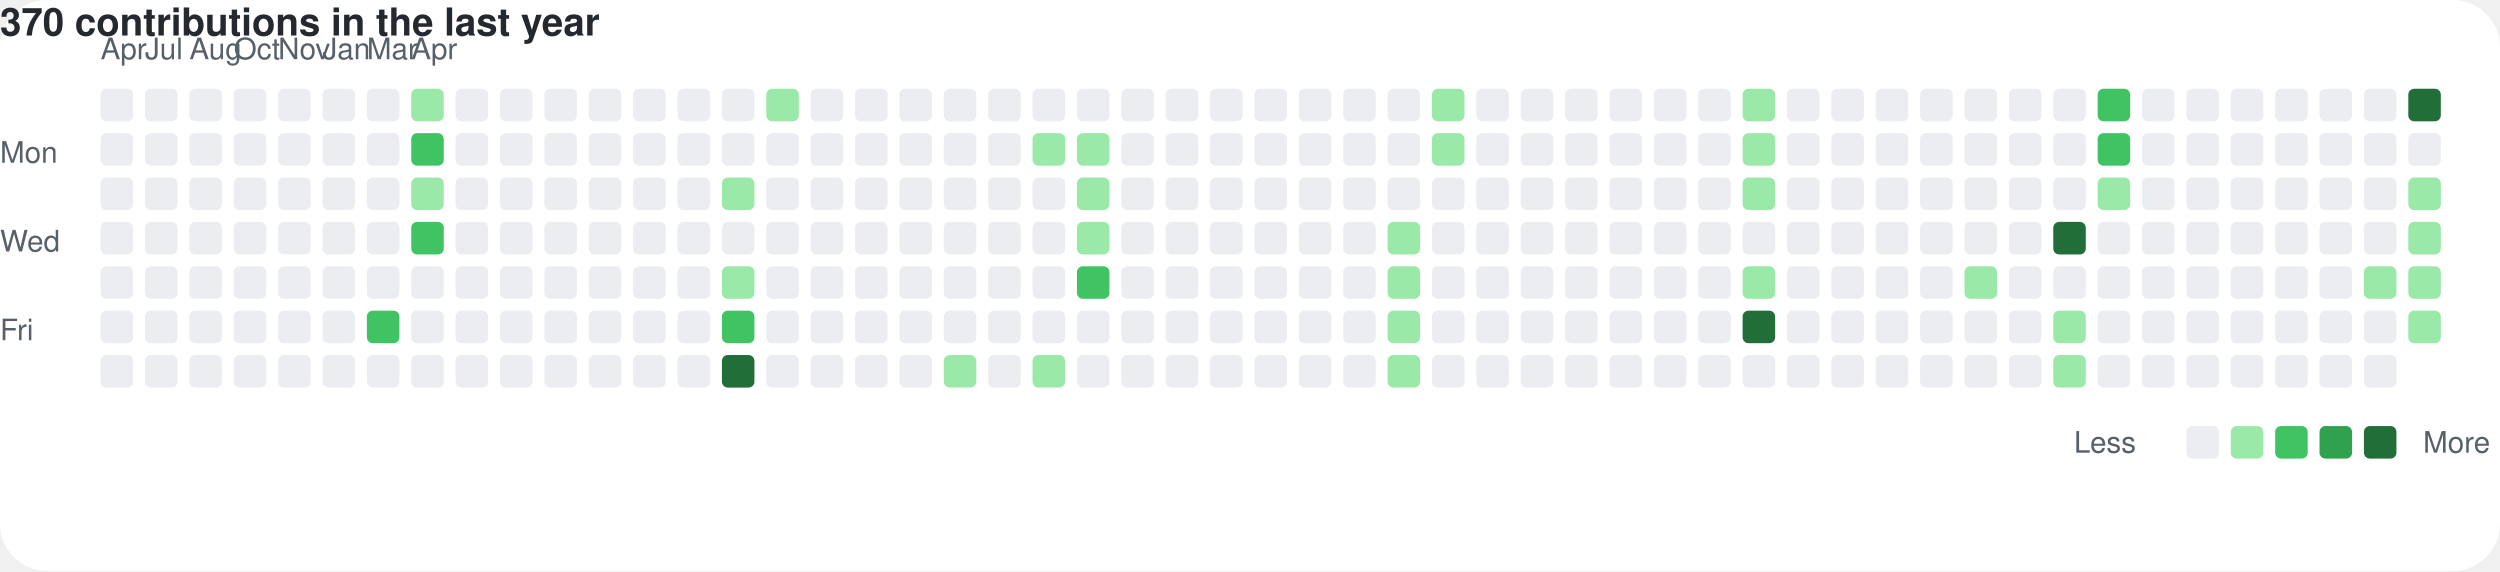
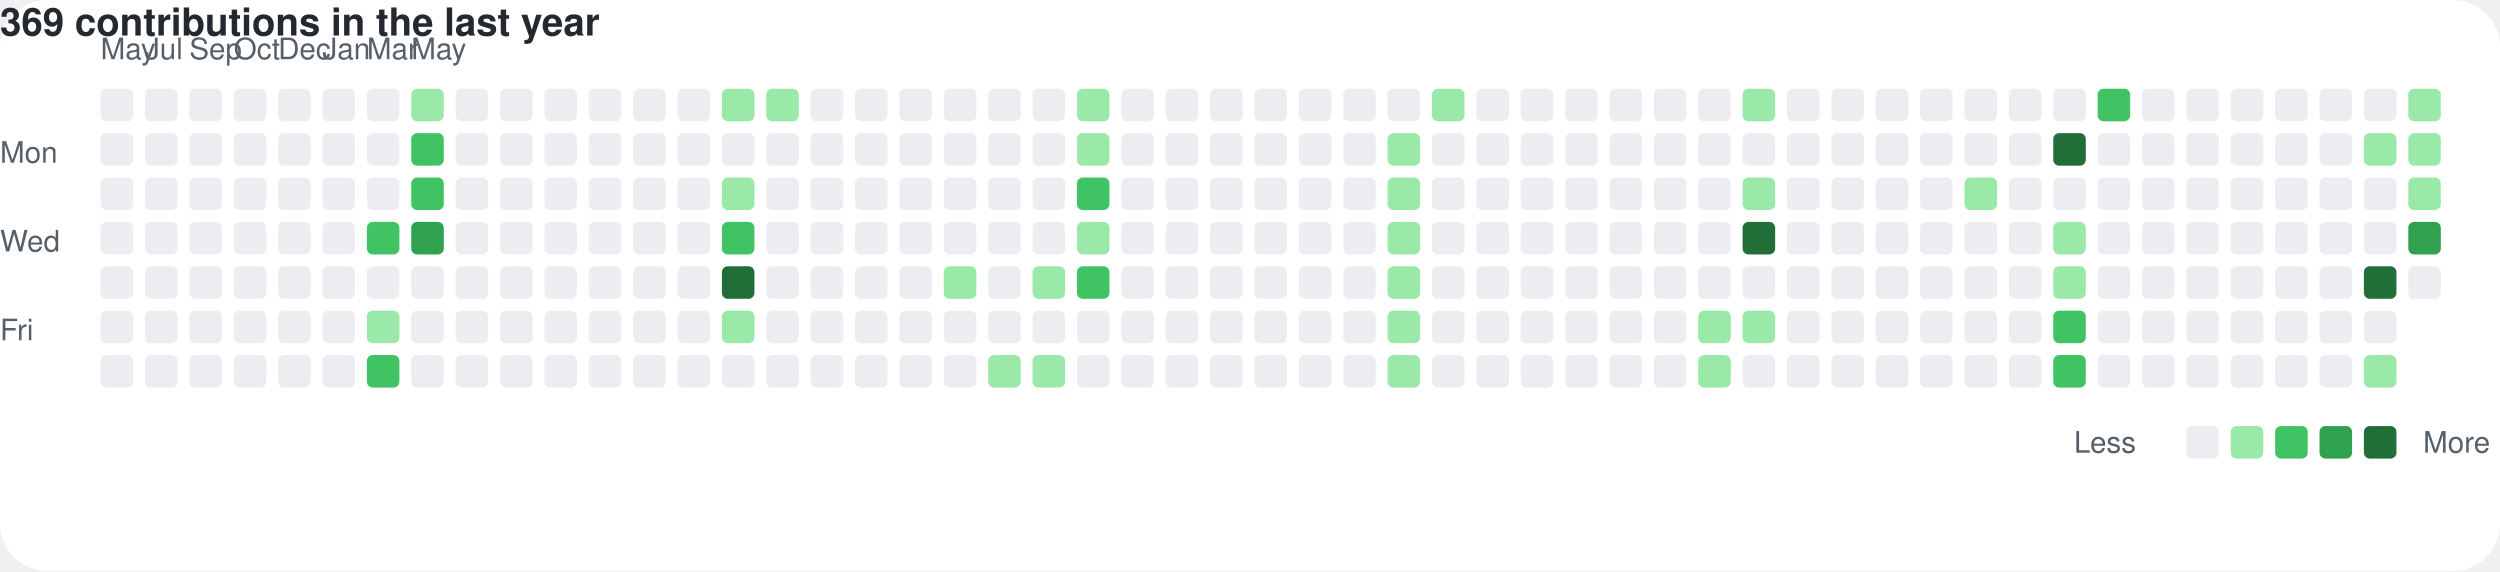
<svg xmlns="http://www.w3.org/2000/svg" width="845" height="193" viewBox="0 0 845 193" role="img" aria-label="TobeMagic GitHub contributions heatmap">
  <rect width="845" height="193" rx="16" fill="#ffffff" />
-   <text x="0" y="12" fill="#24292f" font-size="13" font-weight="600" font-family="system-ui, -apple-system, BlinkMacSystemFont, Segoe UI, Helvetica, Arial, sans-serif">370 contributions in the last year</text>
-   <text x="34" y="20" fill="#57606a" font-size="10" font-family="system-ui, -apple-system, BlinkMacSystemFont, Segoe UI, Helvetica, Arial, sans-serif">Apr</text>
+   <text x="0" y="12" fill="#24292f" font-size="13" font-weight="600" font-family="system-ui, -apple-system, BlinkMacSystemFont, Segoe UI, Helvetica, Arial, sans-serif">369 contributions in the last year</text>
+   <text x="34" y="20" fill="#57606a" font-size="10" font-family="system-ui, -apple-system, BlinkMacSystemFont, Segoe UI, Helvetica, Arial, sans-serif">May</text>
  <text x="49" y="20" fill="#57606a" font-size="10" font-family="system-ui, -apple-system, BlinkMacSystemFont, Segoe UI, Helvetica, Arial, sans-serif">Jul</text>
-   <text x="64" y="20" fill="#57606a" font-size="10" font-family="system-ui, -apple-system, BlinkMacSystemFont, Segoe UI, Helvetica, Arial, sans-serif">Aug</text>
+   <text x="64" y="20" fill="#57606a" font-size="10" font-family="system-ui, -apple-system, BlinkMacSystemFont, Segoe UI, Helvetica, Arial, sans-serif">Sep</text>
  <text x="79" y="20" fill="#57606a" font-size="10" font-family="system-ui, -apple-system, BlinkMacSystemFont, Segoe UI, Helvetica, Arial, sans-serif">Oct</text>
-   <text x="94" y="20" fill="#57606a" font-size="10" font-family="system-ui, -apple-system, BlinkMacSystemFont, Segoe UI, Helvetica, Arial, sans-serif">Nov</text>
+   <text x="94" y="20" fill="#57606a" font-size="10" font-family="system-ui, -apple-system, BlinkMacSystemFont, Segoe UI, Helvetica, Arial, sans-serif">Dec</text>
  <text x="109" y="20" fill="#57606a" font-size="10" font-family="system-ui, -apple-system, BlinkMacSystemFont, Segoe UI, Helvetica, Arial, sans-serif">Jan</text>
  <text x="124" y="20" fill="#57606a" font-size="10" font-family="system-ui, -apple-system, BlinkMacSystemFont, Segoe UI, Helvetica, Arial, sans-serif">Mar</text>
-   <text x="139" y="20" fill="#57606a" font-size="10" font-family="system-ui, -apple-system, BlinkMacSystemFont, Segoe UI, Helvetica, Arial, sans-serif">Apr</text>
+   <text x="139" y="20" fill="#57606a" font-size="10" font-family="system-ui, -apple-system, BlinkMacSystemFont, Segoe UI, Helvetica, Arial, sans-serif">May</text>
  <text x="0" y="55" fill="#57606a" font-size="10" font-family="system-ui, -apple-system, BlinkMacSystemFont, Segoe UI, Helvetica, Arial, sans-serif">Mon</text>
  <text x="0" y="85" fill="#57606a" font-size="10" font-family="system-ui, -apple-system, BlinkMacSystemFont, Segoe UI, Helvetica, Arial, sans-serif">Wed</text>
  <text x="0" y="115" fill="#57606a" font-size="10" font-family="system-ui, -apple-system, BlinkMacSystemFont, Segoe UI, Helvetica, Arial, sans-serif">Fri</text>
  <rect x="34" y="30" width="11" height="11" rx="2" fill="#ebedf0">
  </rect>
  <rect x="34" y="45" width="11" height="11" rx="2" fill="#ebedf0">
  </rect>
  <rect x="34" y="60" width="11" height="11" rx="2" fill="#ebedf0">
  </rect>
  <rect x="34" y="75" width="11" height="11" rx="2" fill="#ebedf0">
  </rect>
  <rect x="34" y="90" width="11" height="11" rx="2" fill="#ebedf0">
  </rect>
  <rect x="34" y="105" width="11" height="11" rx="2" fill="#ebedf0">
  </rect>
  <rect x="34" y="120" width="11" height="11" rx="2" fill="#ebedf0">
  </rect>
  <rect x="49" y="30" width="11" height="11" rx="2" fill="#ebedf0">
  </rect>
  <rect x="49" y="45" width="11" height="11" rx="2" fill="#ebedf0">
  </rect>
  <rect x="49" y="60" width="11" height="11" rx="2" fill="#ebedf0">
  </rect>
  <rect x="49" y="75" width="11" height="11" rx="2" fill="#ebedf0">
  </rect>
  <rect x="49" y="90" width="11" height="11" rx="2" fill="#ebedf0">
  </rect>
  <rect x="49" y="105" width="11" height="11" rx="2" fill="#ebedf0">
  </rect>
  <rect x="49" y="120" width="11" height="11" rx="2" fill="#ebedf0">
  </rect>
  <rect x="64" y="30" width="11" height="11" rx="2" fill="#ebedf0">
  </rect>
  <rect x="64" y="45" width="11" height="11" rx="2" fill="#ebedf0">
  </rect>
  <rect x="64" y="60" width="11" height="11" rx="2" fill="#ebedf0">
  </rect>
  <rect x="64" y="75" width="11" height="11" rx="2" fill="#ebedf0">
  </rect>
  <rect x="64" y="90" width="11" height="11" rx="2" fill="#ebedf0">
  </rect>
  <rect x="64" y="105" width="11" height="11" rx="2" fill="#ebedf0">
  </rect>
  <rect x="64" y="120" width="11" height="11" rx="2" fill="#ebedf0">
  </rect>
  <rect x="79" y="30" width="11" height="11" rx="2" fill="#ebedf0">
  </rect>
  <rect x="79" y="45" width="11" height="11" rx="2" fill="#ebedf0">
  </rect>
  <rect x="79" y="60" width="11" height="11" rx="2" fill="#ebedf0">
  </rect>
  <rect x="79" y="75" width="11" height="11" rx="2" fill="#ebedf0">
  </rect>
  <rect x="79" y="90" width="11" height="11" rx="2" fill="#ebedf0">
  </rect>
  <rect x="79" y="105" width="11" height="11" rx="2" fill="#ebedf0">
  </rect>
  <rect x="79" y="120" width="11" height="11" rx="2" fill="#ebedf0">
  </rect>
  <rect x="94" y="30" width="11" height="11" rx="2" fill="#ebedf0">
  </rect>
  <rect x="94" y="45" width="11" height="11" rx="2" fill="#ebedf0">
  </rect>
  <rect x="94" y="60" width="11" height="11" rx="2" fill="#ebedf0">
  </rect>
  <rect x="94" y="75" width="11" height="11" rx="2" fill="#ebedf0">
  </rect>
  <rect x="94" y="90" width="11" height="11" rx="2" fill="#ebedf0">
  </rect>
  <rect x="94" y="105" width="11" height="11" rx="2" fill="#ebedf0">
  </rect>
  <rect x="94" y="120" width="11" height="11" rx="2" fill="#ebedf0">
  </rect>
  <rect x="109" y="30" width="11" height="11" rx="2" fill="#ebedf0">
  </rect>
  <rect x="109" y="45" width="11" height="11" rx="2" fill="#ebedf0">
  </rect>
  <rect x="109" y="60" width="11" height="11" rx="2" fill="#ebedf0">
  </rect>
  <rect x="109" y="75" width="11" height="11" rx="2" fill="#ebedf0">
  </rect>
  <rect x="109" y="90" width="11" height="11" rx="2" fill="#ebedf0">
  </rect>
  <rect x="109" y="105" width="11" height="11" rx="2" fill="#ebedf0">
  </rect>
  <rect x="109" y="120" width="11" height="11" rx="2" fill="#ebedf0">
  </rect>
  <rect x="124" y="30" width="11" height="11" rx="2" fill="#ebedf0">
  </rect>
  <rect x="124" y="45" width="11" height="11" rx="2" fill="#ebedf0">
  </rect>
  <rect x="124" y="60" width="11" height="11" rx="2" fill="#ebedf0">
  </rect>
-   <rect x="124" y="75" width="11" height="11" rx="2" fill="#ebedf0">
+   <rect x="124" y="75" width="11" height="11" rx="2" fill="#40c463">
  </rect>
  <rect x="124" y="90" width="11" height="11" rx="2" fill="#ebedf0">
  </rect>
-   <rect x="124" y="105" width="11" height="11" rx="2" fill="#40c463">
-   </rect>
-   <rect x="124" y="120" width="11" height="11" rx="2" fill="#ebedf0">
+   <rect x="124" y="105" width="11" height="11" rx="2" fill="#9be9a8">
+   </rect>
+   <rect x="124" y="120" width="11" height="11" rx="2" fill="#40c463">
  </rect>
  <rect x="139" y="30" width="11" height="11" rx="2" fill="#9be9a8">
  </rect>
  <rect x="139" y="45" width="11" height="11" rx="2" fill="#40c463">
  </rect>
-   <rect x="139" y="60" width="11" height="11" rx="2" fill="#9be9a8">
-   </rect>
-   <rect x="139" y="75" width="11" height="11" rx="2" fill="#40c463">
+   <rect x="139" y="60" width="11" height="11" rx="2" fill="#40c463">
+   </rect>
+   <rect x="139" y="75" width="11" height="11" rx="2" fill="#30a14e">
  </rect>
  <rect x="139" y="90" width="11" height="11" rx="2" fill="#ebedf0">
  </rect>
  <rect x="139" y="105" width="11" height="11" rx="2" fill="#ebedf0">
  </rect>
  <rect x="139" y="120" width="11" height="11" rx="2" fill="#ebedf0">
  </rect>
  <rect x="154" y="30" width="11" height="11" rx="2" fill="#ebedf0">
  </rect>
  <rect x="154" y="45" width="11" height="11" rx="2" fill="#ebedf0">
  </rect>
  <rect x="154" y="60" width="11" height="11" rx="2" fill="#ebedf0">
  </rect>
  <rect x="154" y="75" width="11" height="11" rx="2" fill="#ebedf0">
  </rect>
  <rect x="154" y="90" width="11" height="11" rx="2" fill="#ebedf0">
  </rect>
  <rect x="154" y="105" width="11" height="11" rx="2" fill="#ebedf0">
  </rect>
  <rect x="154" y="120" width="11" height="11" rx="2" fill="#ebedf0">
  </rect>
  <rect x="169" y="30" width="11" height="11" rx="2" fill="#ebedf0">
  </rect>
  <rect x="169" y="45" width="11" height="11" rx="2" fill="#ebedf0">
  </rect>
  <rect x="169" y="60" width="11" height="11" rx="2" fill="#ebedf0">
  </rect>
  <rect x="169" y="75" width="11" height="11" rx="2" fill="#ebedf0">
  </rect>
  <rect x="169" y="90" width="11" height="11" rx="2" fill="#ebedf0">
  </rect>
  <rect x="169" y="105" width="11" height="11" rx="2" fill="#ebedf0">
  </rect>
  <rect x="169" y="120" width="11" height="11" rx="2" fill="#ebedf0">
  </rect>
  <rect x="184" y="30" width="11" height="11" rx="2" fill="#ebedf0">
  </rect>
  <rect x="184" y="45" width="11" height="11" rx="2" fill="#ebedf0">
  </rect>
  <rect x="184" y="60" width="11" height="11" rx="2" fill="#ebedf0">
  </rect>
  <rect x="184" y="75" width="11" height="11" rx="2" fill="#ebedf0">
  </rect>
  <rect x="184" y="90" width="11" height="11" rx="2" fill="#ebedf0">
  </rect>
  <rect x="184" y="105" width="11" height="11" rx="2" fill="#ebedf0">
  </rect>
  <rect x="184" y="120" width="11" height="11" rx="2" fill="#ebedf0">
  </rect>
  <rect x="199" y="30" width="11" height="11" rx="2" fill="#ebedf0">
  </rect>
  <rect x="199" y="45" width="11" height="11" rx="2" fill="#ebedf0">
  </rect>
  <rect x="199" y="60" width="11" height="11" rx="2" fill="#ebedf0">
  </rect>
  <rect x="199" y="75" width="11" height="11" rx="2" fill="#ebedf0">
  </rect>
  <rect x="199" y="90" width="11" height="11" rx="2" fill="#ebedf0">
  </rect>
  <rect x="199" y="105" width="11" height="11" rx="2" fill="#ebedf0">
  </rect>
  <rect x="199" y="120" width="11" height="11" rx="2" fill="#ebedf0">
  </rect>
  <rect x="214" y="30" width="11" height="11" rx="2" fill="#ebedf0">
  </rect>
  <rect x="214" y="45" width="11" height="11" rx="2" fill="#ebedf0">
  </rect>
  <rect x="214" y="60" width="11" height="11" rx="2" fill="#ebedf0">
  </rect>
  <rect x="214" y="75" width="11" height="11" rx="2" fill="#ebedf0">
  </rect>
  <rect x="214" y="90" width="11" height="11" rx="2" fill="#ebedf0">
  </rect>
  <rect x="214" y="105" width="11" height="11" rx="2" fill="#ebedf0">
  </rect>
  <rect x="214" y="120" width="11" height="11" rx="2" fill="#ebedf0">
  </rect>
  <rect x="229" y="30" width="11" height="11" rx="2" fill="#ebedf0">
  </rect>
  <rect x="229" y="45" width="11" height="11" rx="2" fill="#ebedf0">
  </rect>
  <rect x="229" y="60" width="11" height="11" rx="2" fill="#ebedf0">
  </rect>
  <rect x="229" y="75" width="11" height="11" rx="2" fill="#ebedf0">
  </rect>
  <rect x="229" y="90" width="11" height="11" rx="2" fill="#ebedf0">
  </rect>
  <rect x="229" y="105" width="11" height="11" rx="2" fill="#ebedf0">
  </rect>
  <rect x="229" y="120" width="11" height="11" rx="2" fill="#ebedf0">
  </rect>
-   <rect x="244" y="30" width="11" height="11" rx="2" fill="#ebedf0">
+   <rect x="244" y="30" width="11" height="11" rx="2" fill="#9be9a8">
  </rect>
  <rect x="244" y="45" width="11" height="11" rx="2" fill="#ebedf0">
  </rect>
  <rect x="244" y="60" width="11" height="11" rx="2" fill="#9be9a8">
  </rect>
-   <rect x="244" y="75" width="11" height="11" rx="2" fill="#ebedf0">
-   </rect>
-   <rect x="244" y="90" width="11" height="11" rx="2" fill="#9be9a8">
-   </rect>
-   <rect x="244" y="105" width="11" height="11" rx="2" fill="#40c463">
-   </rect>
-   <rect x="244" y="120" width="11" height="11" rx="2" fill="#216e39">
+   <rect x="244" y="75" width="11" height="11" rx="2" fill="#40c463">
+   </rect>
+   <rect x="244" y="90" width="11" height="11" rx="2" fill="#216e39">
+   </rect>
+   <rect x="244" y="105" width="11" height="11" rx="2" fill="#9be9a8">
+   </rect>
+   <rect x="244" y="120" width="11" height="11" rx="2" fill="#ebedf0">
  </rect>
  <rect x="259" y="30" width="11" height="11" rx="2" fill="#9be9a8">
  </rect>
  <rect x="259" y="45" width="11" height="11" rx="2" fill="#ebedf0">
  </rect>
  <rect x="259" y="60" width="11" height="11" rx="2" fill="#ebedf0">
  </rect>
  <rect x="259" y="75" width="11" height="11" rx="2" fill="#ebedf0">
  </rect>
  <rect x="259" y="90" width="11" height="11" rx="2" fill="#ebedf0">
  </rect>
  <rect x="259" y="105" width="11" height="11" rx="2" fill="#ebedf0">
  </rect>
  <rect x="259" y="120" width="11" height="11" rx="2" fill="#ebedf0">
  </rect>
  <rect x="274" y="30" width="11" height="11" rx="2" fill="#ebedf0">
  </rect>
  <rect x="274" y="45" width="11" height="11" rx="2" fill="#ebedf0">
  </rect>
  <rect x="274" y="60" width="11" height="11" rx="2" fill="#ebedf0">
  </rect>
  <rect x="274" y="75" width="11" height="11" rx="2" fill="#ebedf0">
  </rect>
  <rect x="274" y="90" width="11" height="11" rx="2" fill="#ebedf0">
  </rect>
  <rect x="274" y="105" width="11" height="11" rx="2" fill="#ebedf0">
  </rect>
  <rect x="274" y="120" width="11" height="11" rx="2" fill="#ebedf0">
  </rect>
  <rect x="289" y="30" width="11" height="11" rx="2" fill="#ebedf0">
  </rect>
  <rect x="289" y="45" width="11" height="11" rx="2" fill="#ebedf0">
  </rect>
  <rect x="289" y="60" width="11" height="11" rx="2" fill="#ebedf0">
  </rect>
  <rect x="289" y="75" width="11" height="11" rx="2" fill="#ebedf0">
  </rect>
  <rect x="289" y="90" width="11" height="11" rx="2" fill="#ebedf0">
  </rect>
  <rect x="289" y="105" width="11" height="11" rx="2" fill="#ebedf0">
  </rect>
  <rect x="289" y="120" width="11" height="11" rx="2" fill="#ebedf0">
  </rect>
  <rect x="304" y="30" width="11" height="11" rx="2" fill="#ebedf0">
  </rect>
  <rect x="304" y="45" width="11" height="11" rx="2" fill="#ebedf0">
  </rect>
  <rect x="304" y="60" width="11" height="11" rx="2" fill="#ebedf0">
  </rect>
  <rect x="304" y="75" width="11" height="11" rx="2" fill="#ebedf0">
  </rect>
  <rect x="304" y="90" width="11" height="11" rx="2" fill="#ebedf0">
  </rect>
  <rect x="304" y="105" width="11" height="11" rx="2" fill="#ebedf0">
  </rect>
  <rect x="304" y="120" width="11" height="11" rx="2" fill="#ebedf0">
  </rect>
  <rect x="319" y="30" width="11" height="11" rx="2" fill="#ebedf0">
  </rect>
  <rect x="319" y="45" width="11" height="11" rx="2" fill="#ebedf0">
  </rect>
  <rect x="319" y="60" width="11" height="11" rx="2" fill="#ebedf0">
  </rect>
  <rect x="319" y="75" width="11" height="11" rx="2" fill="#ebedf0">
  </rect>
-   <rect x="319" y="90" width="11" height="11" rx="2" fill="#ebedf0">
+   <rect x="319" y="90" width="11" height="11" rx="2" fill="#9be9a8">
  </rect>
  <rect x="319" y="105" width="11" height="11" rx="2" fill="#ebedf0">
  </rect>
-   <rect x="319" y="120" width="11" height="11" rx="2" fill="#9be9a8">
+   <rect x="319" y="120" width="11" height="11" rx="2" fill="#ebedf0">
  </rect>
  <rect x="334" y="30" width="11" height="11" rx="2" fill="#ebedf0">
  </rect>
  <rect x="334" y="45" width="11" height="11" rx="2" fill="#ebedf0">
  </rect>
  <rect x="334" y="60" width="11" height="11" rx="2" fill="#ebedf0">
  </rect>
  <rect x="334" y="75" width="11" height="11" rx="2" fill="#ebedf0">
  </rect>
  <rect x="334" y="90" width="11" height="11" rx="2" fill="#ebedf0">
  </rect>
  <rect x="334" y="105" width="11" height="11" rx="2" fill="#ebedf0">
  </rect>
-   <rect x="334" y="120" width="11" height="11" rx="2" fill="#ebedf0">
+   <rect x="334" y="120" width="11" height="11" rx="2" fill="#9be9a8">
  </rect>
  <rect x="349" y="30" width="11" height="11" rx="2" fill="#ebedf0">
  </rect>
-   <rect x="349" y="45" width="11" height="11" rx="2" fill="#9be9a8">
+   <rect x="349" y="45" width="11" height="11" rx="2" fill="#ebedf0">
  </rect>
  <rect x="349" y="60" width="11" height="11" rx="2" fill="#ebedf0">
  </rect>
  <rect x="349" y="75" width="11" height="11" rx="2" fill="#ebedf0">
  </rect>
-   <rect x="349" y="90" width="11" height="11" rx="2" fill="#ebedf0">
+   <rect x="349" y="90" width="11" height="11" rx="2" fill="#9be9a8">
  </rect>
  <rect x="349" y="105" width="11" height="11" rx="2" fill="#ebedf0">
  </rect>
  <rect x="349" y="120" width="11" height="11" rx="2" fill="#9be9a8">
  </rect>
-   <rect x="364" y="30" width="11" height="11" rx="2" fill="#ebedf0">
+   <rect x="364" y="30" width="11" height="11" rx="2" fill="#9be9a8">
  </rect>
  <rect x="364" y="45" width="11" height="11" rx="2" fill="#9be9a8">
  </rect>
-   <rect x="364" y="60" width="11" height="11" rx="2" fill="#9be9a8">
+   <rect x="364" y="60" width="11" height="11" rx="2" fill="#40c463">
  </rect>
  <rect x="364" y="75" width="11" height="11" rx="2" fill="#9be9a8">
  </rect>
  <rect x="364" y="90" width="11" height="11" rx="2" fill="#40c463">
  </rect>
  <rect x="364" y="105" width="11" height="11" rx="2" fill="#ebedf0">
  </rect>
  <rect x="364" y="120" width="11" height="11" rx="2" fill="#ebedf0">
  </rect>
  <rect x="379" y="30" width="11" height="11" rx="2" fill="#ebedf0">
  </rect>
  <rect x="379" y="45" width="11" height="11" rx="2" fill="#ebedf0">
  </rect>
  <rect x="379" y="60" width="11" height="11" rx="2" fill="#ebedf0">
  </rect>
  <rect x="379" y="75" width="11" height="11" rx="2" fill="#ebedf0">
  </rect>
  <rect x="379" y="90" width="11" height="11" rx="2" fill="#ebedf0">
  </rect>
  <rect x="379" y="105" width="11" height="11" rx="2" fill="#ebedf0">
  </rect>
  <rect x="379" y="120" width="11" height="11" rx="2" fill="#ebedf0">
  </rect>
  <rect x="394" y="30" width="11" height="11" rx="2" fill="#ebedf0">
  </rect>
  <rect x="394" y="45" width="11" height="11" rx="2" fill="#ebedf0">
  </rect>
  <rect x="394" y="60" width="11" height="11" rx="2" fill="#ebedf0">
  </rect>
  <rect x="394" y="75" width="11" height="11" rx="2" fill="#ebedf0">
  </rect>
  <rect x="394" y="90" width="11" height="11" rx="2" fill="#ebedf0">
  </rect>
  <rect x="394" y="105" width="11" height="11" rx="2" fill="#ebedf0">
  </rect>
  <rect x="394" y="120" width="11" height="11" rx="2" fill="#ebedf0">
  </rect>
  <rect x="409" y="30" width="11" height="11" rx="2" fill="#ebedf0">
  </rect>
  <rect x="409" y="45" width="11" height="11" rx="2" fill="#ebedf0">
  </rect>
  <rect x="409" y="60" width="11" height="11" rx="2" fill="#ebedf0">
  </rect>
  <rect x="409" y="75" width="11" height="11" rx="2" fill="#ebedf0">
  </rect>
  <rect x="409" y="90" width="11" height="11" rx="2" fill="#ebedf0">
  </rect>
  <rect x="409" y="105" width="11" height="11" rx="2" fill="#ebedf0">
  </rect>
  <rect x="409" y="120" width="11" height="11" rx="2" fill="#ebedf0">
  </rect>
  <rect x="424" y="30" width="11" height="11" rx="2" fill="#ebedf0">
  </rect>
  <rect x="424" y="45" width="11" height="11" rx="2" fill="#ebedf0">
  </rect>
  <rect x="424" y="60" width="11" height="11" rx="2" fill="#ebedf0">
  </rect>
  <rect x="424" y="75" width="11" height="11" rx="2" fill="#ebedf0">
  </rect>
  <rect x="424" y="90" width="11" height="11" rx="2" fill="#ebedf0">
  </rect>
  <rect x="424" y="105" width="11" height="11" rx="2" fill="#ebedf0">
  </rect>
  <rect x="424" y="120" width="11" height="11" rx="2" fill="#ebedf0">
  </rect>
  <rect x="439" y="30" width="11" height="11" rx="2" fill="#ebedf0">
  </rect>
  <rect x="439" y="45" width="11" height="11" rx="2" fill="#ebedf0">
  </rect>
  <rect x="439" y="60" width="11" height="11" rx="2" fill="#ebedf0">
  </rect>
  <rect x="439" y="75" width="11" height="11" rx="2" fill="#ebedf0">
  </rect>
  <rect x="439" y="90" width="11" height="11" rx="2" fill="#ebedf0">
  </rect>
  <rect x="439" y="105" width="11" height="11" rx="2" fill="#ebedf0">
  </rect>
  <rect x="439" y="120" width="11" height="11" rx="2" fill="#ebedf0">
  </rect>
  <rect x="454" y="30" width="11" height="11" rx="2" fill="#ebedf0">
  </rect>
  <rect x="454" y="45" width="11" height="11" rx="2" fill="#ebedf0">
  </rect>
  <rect x="454" y="60" width="11" height="11" rx="2" fill="#ebedf0">
  </rect>
  <rect x="454" y="75" width="11" height="11" rx="2" fill="#ebedf0">
  </rect>
  <rect x="454" y="90" width="11" height="11" rx="2" fill="#ebedf0">
  </rect>
  <rect x="454" y="105" width="11" height="11" rx="2" fill="#ebedf0">
  </rect>
  <rect x="454" y="120" width="11" height="11" rx="2" fill="#ebedf0">
  </rect>
  <rect x="469" y="30" width="11" height="11" rx="2" fill="#ebedf0">
  </rect>
-   <rect x="469" y="45" width="11" height="11" rx="2" fill="#ebedf0">
-   </rect>
-   <rect x="469" y="60" width="11" height="11" rx="2" fill="#ebedf0">
+   <rect x="469" y="45" width="11" height="11" rx="2" fill="#9be9a8">
+   </rect>
+   <rect x="469" y="60" width="11" height="11" rx="2" fill="#9be9a8">
  </rect>
  <rect x="469" y="75" width="11" height="11" rx="2" fill="#9be9a8">
  </rect>
  <rect x="469" y="90" width="11" height="11" rx="2" fill="#9be9a8">
  </rect>
  <rect x="469" y="105" width="11" height="11" rx="2" fill="#9be9a8">
  </rect>
  <rect x="469" y="120" width="11" height="11" rx="2" fill="#9be9a8">
  </rect>
  <rect x="484" y="30" width="11" height="11" rx="2" fill="#9be9a8">
  </rect>
-   <rect x="484" y="45" width="11" height="11" rx="2" fill="#9be9a8">
+   <rect x="484" y="45" width="11" height="11" rx="2" fill="#ebedf0">
  </rect>
  <rect x="484" y="60" width="11" height="11" rx="2" fill="#ebedf0">
  </rect>
  <rect x="484" y="75" width="11" height="11" rx="2" fill="#ebedf0">
  </rect>
  <rect x="484" y="90" width="11" height="11" rx="2" fill="#ebedf0">
  </rect>
  <rect x="484" y="105" width="11" height="11" rx="2" fill="#ebedf0">
  </rect>
  <rect x="484" y="120" width="11" height="11" rx="2" fill="#ebedf0">
  </rect>
  <rect x="499" y="30" width="11" height="11" rx="2" fill="#ebedf0">
  </rect>
  <rect x="499" y="45" width="11" height="11" rx="2" fill="#ebedf0">
  </rect>
  <rect x="499" y="60" width="11" height="11" rx="2" fill="#ebedf0">
  </rect>
  <rect x="499" y="75" width="11" height="11" rx="2" fill="#ebedf0">
  </rect>
  <rect x="499" y="90" width="11" height="11" rx="2" fill="#ebedf0">
  </rect>
  <rect x="499" y="105" width="11" height="11" rx="2" fill="#ebedf0">
  </rect>
  <rect x="499" y="120" width="11" height="11" rx="2" fill="#ebedf0">
  </rect>
  <rect x="514" y="30" width="11" height="11" rx="2" fill="#ebedf0">
  </rect>
  <rect x="514" y="45" width="11" height="11" rx="2" fill="#ebedf0">
  </rect>
  <rect x="514" y="60" width="11" height="11" rx="2" fill="#ebedf0">
  </rect>
  <rect x="514" y="75" width="11" height="11" rx="2" fill="#ebedf0">
  </rect>
  <rect x="514" y="90" width="11" height="11" rx="2" fill="#ebedf0">
  </rect>
  <rect x="514" y="105" width="11" height="11" rx="2" fill="#ebedf0">
  </rect>
  <rect x="514" y="120" width="11" height="11" rx="2" fill="#ebedf0">
  </rect>
  <rect x="529" y="30" width="11" height="11" rx="2" fill="#ebedf0">
  </rect>
  <rect x="529" y="45" width="11" height="11" rx="2" fill="#ebedf0">
  </rect>
  <rect x="529" y="60" width="11" height="11" rx="2" fill="#ebedf0">
  </rect>
  <rect x="529" y="75" width="11" height="11" rx="2" fill="#ebedf0">
  </rect>
  <rect x="529" y="90" width="11" height="11" rx="2" fill="#ebedf0">
  </rect>
  <rect x="529" y="105" width="11" height="11" rx="2" fill="#ebedf0">
  </rect>
  <rect x="529" y="120" width="11" height="11" rx="2" fill="#ebedf0">
  </rect>
  <rect x="544" y="30" width="11" height="11" rx="2" fill="#ebedf0">
  </rect>
  <rect x="544" y="45" width="11" height="11" rx="2" fill="#ebedf0">
  </rect>
  <rect x="544" y="60" width="11" height="11" rx="2" fill="#ebedf0">
  </rect>
  <rect x="544" y="75" width="11" height="11" rx="2" fill="#ebedf0">
  </rect>
  <rect x="544" y="90" width="11" height="11" rx="2" fill="#ebedf0">
  </rect>
  <rect x="544" y="105" width="11" height="11" rx="2" fill="#ebedf0">
  </rect>
  <rect x="544" y="120" width="11" height="11" rx="2" fill="#ebedf0">
  </rect>
  <rect x="559" y="30" width="11" height="11" rx="2" fill="#ebedf0">
  </rect>
  <rect x="559" y="45" width="11" height="11" rx="2" fill="#ebedf0">
  </rect>
  <rect x="559" y="60" width="11" height="11" rx="2" fill="#ebedf0">
  </rect>
  <rect x="559" y="75" width="11" height="11" rx="2" fill="#ebedf0">
  </rect>
  <rect x="559" y="90" width="11" height="11" rx="2" fill="#ebedf0">
  </rect>
  <rect x="559" y="105" width="11" height="11" rx="2" fill="#ebedf0">
  </rect>
  <rect x="559" y="120" width="11" height="11" rx="2" fill="#ebedf0">
  </rect>
  <rect x="574" y="30" width="11" height="11" rx="2" fill="#ebedf0">
  </rect>
  <rect x="574" y="45" width="11" height="11" rx="2" fill="#ebedf0">
  </rect>
  <rect x="574" y="60" width="11" height="11" rx="2" fill="#ebedf0">
  </rect>
  <rect x="574" y="75" width="11" height="11" rx="2" fill="#ebedf0">
  </rect>
  <rect x="574" y="90" width="11" height="11" rx="2" fill="#ebedf0">
  </rect>
-   <rect x="574" y="105" width="11" height="11" rx="2" fill="#ebedf0">
-   </rect>
-   <rect x="574" y="120" width="11" height="11" rx="2" fill="#ebedf0">
+   <rect x="574" y="105" width="11" height="11" rx="2" fill="#9be9a8">
+   </rect>
+   <rect x="574" y="120" width="11" height="11" rx="2" fill="#9be9a8">
  </rect>
  <rect x="589" y="30" width="11" height="11" rx="2" fill="#9be9a8">
  </rect>
-   <rect x="589" y="45" width="11" height="11" rx="2" fill="#9be9a8">
+   <rect x="589" y="45" width="11" height="11" rx="2" fill="#ebedf0">
  </rect>
  <rect x="589" y="60" width="11" height="11" rx="2" fill="#9be9a8">
  </rect>
-   <rect x="589" y="75" width="11" height="11" rx="2" fill="#ebedf0">
-   </rect>
-   <rect x="589" y="90" width="11" height="11" rx="2" fill="#9be9a8">
-   </rect>
-   <rect x="589" y="105" width="11" height="11" rx="2" fill="#216e39">
+   <rect x="589" y="75" width="11" height="11" rx="2" fill="#216e39">
+   </rect>
+   <rect x="589" y="90" width="11" height="11" rx="2" fill="#ebedf0">
+   </rect>
+   <rect x="589" y="105" width="11" height="11" rx="2" fill="#9be9a8">
  </rect>
  <rect x="589" y="120" width="11" height="11" rx="2" fill="#ebedf0">
  </rect>
  <rect x="604" y="30" width="11" height="11" rx="2" fill="#ebedf0">
  </rect>
  <rect x="604" y="45" width="11" height="11" rx="2" fill="#ebedf0">
  </rect>
  <rect x="604" y="60" width="11" height="11" rx="2" fill="#ebedf0">
  </rect>
  <rect x="604" y="75" width="11" height="11" rx="2" fill="#ebedf0">
  </rect>
  <rect x="604" y="90" width="11" height="11" rx="2" fill="#ebedf0">
  </rect>
  <rect x="604" y="105" width="11" height="11" rx="2" fill="#ebedf0">
  </rect>
  <rect x="604" y="120" width="11" height="11" rx="2" fill="#ebedf0">
  </rect>
  <rect x="619" y="30" width="11" height="11" rx="2" fill="#ebedf0">
  </rect>
  <rect x="619" y="45" width="11" height="11" rx="2" fill="#ebedf0">
  </rect>
  <rect x="619" y="60" width="11" height="11" rx="2" fill="#ebedf0">
  </rect>
  <rect x="619" y="75" width="11" height="11" rx="2" fill="#ebedf0">
  </rect>
  <rect x="619" y="90" width="11" height="11" rx="2" fill="#ebedf0">
  </rect>
  <rect x="619" y="105" width="11" height="11" rx="2" fill="#ebedf0">
  </rect>
  <rect x="619" y="120" width="11" height="11" rx="2" fill="#ebedf0">
  </rect>
  <rect x="634" y="30" width="11" height="11" rx="2" fill="#ebedf0">
  </rect>
  <rect x="634" y="45" width="11" height="11" rx="2" fill="#ebedf0">
  </rect>
  <rect x="634" y="60" width="11" height="11" rx="2" fill="#ebedf0">
  </rect>
  <rect x="634" y="75" width="11" height="11" rx="2" fill="#ebedf0">
  </rect>
  <rect x="634" y="90" width="11" height="11" rx="2" fill="#ebedf0">
  </rect>
  <rect x="634" y="105" width="11" height="11" rx="2" fill="#ebedf0">
  </rect>
  <rect x="634" y="120" width="11" height="11" rx="2" fill="#ebedf0">
  </rect>
  <rect x="649" y="30" width="11" height="11" rx="2" fill="#ebedf0">
  </rect>
  <rect x="649" y="45" width="11" height="11" rx="2" fill="#ebedf0">
  </rect>
  <rect x="649" y="60" width="11" height="11" rx="2" fill="#ebedf0">
  </rect>
  <rect x="649" y="75" width="11" height="11" rx="2" fill="#ebedf0">
  </rect>
  <rect x="649" y="90" width="11" height="11" rx="2" fill="#ebedf0">
  </rect>
  <rect x="649" y="105" width="11" height="11" rx="2" fill="#ebedf0">
  </rect>
  <rect x="649" y="120" width="11" height="11" rx="2" fill="#ebedf0">
  </rect>
  <rect x="664" y="30" width="11" height="11" rx="2" fill="#ebedf0">
  </rect>
  <rect x="664" y="45" width="11" height="11" rx="2" fill="#ebedf0">
  </rect>
-   <rect x="664" y="60" width="11" height="11" rx="2" fill="#ebedf0">
+   <rect x="664" y="60" width="11" height="11" rx="2" fill="#9be9a8">
  </rect>
  <rect x="664" y="75" width="11" height="11" rx="2" fill="#ebedf0">
  </rect>
-   <rect x="664" y="90" width="11" height="11" rx="2" fill="#9be9a8">
+   <rect x="664" y="90" width="11" height="11" rx="2" fill="#ebedf0">
  </rect>
  <rect x="664" y="105" width="11" height="11" rx="2" fill="#ebedf0">
  </rect>
  <rect x="664" y="120" width="11" height="11" rx="2" fill="#ebedf0">
  </rect>
  <rect x="679" y="30" width="11" height="11" rx="2" fill="#ebedf0">
  </rect>
  <rect x="679" y="45" width="11" height="11" rx="2" fill="#ebedf0">
  </rect>
  <rect x="679" y="60" width="11" height="11" rx="2" fill="#ebedf0">
  </rect>
  <rect x="679" y="75" width="11" height="11" rx="2" fill="#ebedf0">
  </rect>
  <rect x="679" y="90" width="11" height="11" rx="2" fill="#ebedf0">
  </rect>
  <rect x="679" y="105" width="11" height="11" rx="2" fill="#ebedf0">
  </rect>
  <rect x="679" y="120" width="11" height="11" rx="2" fill="#ebedf0">
  </rect>
  <rect x="694" y="30" width="11" height="11" rx="2" fill="#ebedf0">
  </rect>
-   <rect x="694" y="45" width="11" height="11" rx="2" fill="#ebedf0">
+   <rect x="694" y="45" width="11" height="11" rx="2" fill="#216e39">
  </rect>
  <rect x="694" y="60" width="11" height="11" rx="2" fill="#ebedf0">
  </rect>
-   <rect x="694" y="75" width="11" height="11" rx="2" fill="#216e39">
-   </rect>
-   <rect x="694" y="90" width="11" height="11" rx="2" fill="#ebedf0">
-   </rect>
-   <rect x="694" y="105" width="11" height="11" rx="2" fill="#9be9a8">
-   </rect>
-   <rect x="694" y="120" width="11" height="11" rx="2" fill="#9be9a8">
+   <rect x="694" y="75" width="11" height="11" rx="2" fill="#9be9a8">
+   </rect>
+   <rect x="694" y="90" width="11" height="11" rx="2" fill="#9be9a8">
+   </rect>
+   <rect x="694" y="105" width="11" height="11" rx="2" fill="#40c463">
+   </rect>
+   <rect x="694" y="120" width="11" height="11" rx="2" fill="#40c463">
  </rect>
  <rect x="709" y="30" width="11" height="11" rx="2" fill="#40c463">
  </rect>
-   <rect x="709" y="45" width="11" height="11" rx="2" fill="#40c463">
-   </rect>
-   <rect x="709" y="60" width="11" height="11" rx="2" fill="#9be9a8">
+   <rect x="709" y="45" width="11" height="11" rx="2" fill="#ebedf0">
+   </rect>
+   <rect x="709" y="60" width="11" height="11" rx="2" fill="#ebedf0">
  </rect>
  <rect x="709" y="75" width="11" height="11" rx="2" fill="#ebedf0">
  </rect>
  <rect x="709" y="90" width="11" height="11" rx="2" fill="#ebedf0">
  </rect>
  <rect x="709" y="105" width="11" height="11" rx="2" fill="#ebedf0">
  </rect>
  <rect x="709" y="120" width="11" height="11" rx="2" fill="#ebedf0">
  </rect>
  <rect x="724" y="30" width="11" height="11" rx="2" fill="#ebedf0">
  </rect>
  <rect x="724" y="45" width="11" height="11" rx="2" fill="#ebedf0">
  </rect>
  <rect x="724" y="60" width="11" height="11" rx="2" fill="#ebedf0">
  </rect>
  <rect x="724" y="75" width="11" height="11" rx="2" fill="#ebedf0">
  </rect>
  <rect x="724" y="90" width="11" height="11" rx="2" fill="#ebedf0">
  </rect>
  <rect x="724" y="105" width="11" height="11" rx="2" fill="#ebedf0">
  </rect>
  <rect x="724" y="120" width="11" height="11" rx="2" fill="#ebedf0">
  </rect>
  <rect x="739" y="30" width="11" height="11" rx="2" fill="#ebedf0">
  </rect>
  <rect x="739" y="45" width="11" height="11" rx="2" fill="#ebedf0">
  </rect>
  <rect x="739" y="60" width="11" height="11" rx="2" fill="#ebedf0">
  </rect>
  <rect x="739" y="75" width="11" height="11" rx="2" fill="#ebedf0">
  </rect>
  <rect x="739" y="90" width="11" height="11" rx="2" fill="#ebedf0">
  </rect>
  <rect x="739" y="105" width="11" height="11" rx="2" fill="#ebedf0">
  </rect>
  <rect x="739" y="120" width="11" height="11" rx="2" fill="#ebedf0">
  </rect>
  <rect x="754" y="30" width="11" height="11" rx="2" fill="#ebedf0">
  </rect>
  <rect x="754" y="45" width="11" height="11" rx="2" fill="#ebedf0">
  </rect>
  <rect x="754" y="60" width="11" height="11" rx="2" fill="#ebedf0">
  </rect>
  <rect x="754" y="75" width="11" height="11" rx="2" fill="#ebedf0">
  </rect>
  <rect x="754" y="90" width="11" height="11" rx="2" fill="#ebedf0">
  </rect>
  <rect x="754" y="105" width="11" height="11" rx="2" fill="#ebedf0">
  </rect>
  <rect x="754" y="120" width="11" height="11" rx="2" fill="#ebedf0">
  </rect>
  <rect x="769" y="30" width="11" height="11" rx="2" fill="#ebedf0">
  </rect>
  <rect x="769" y="45" width="11" height="11" rx="2" fill="#ebedf0">
  </rect>
  <rect x="769" y="60" width="11" height="11" rx="2" fill="#ebedf0">
  </rect>
  <rect x="769" y="75" width="11" height="11" rx="2" fill="#ebedf0">
  </rect>
  <rect x="769" y="90" width="11" height="11" rx="2" fill="#ebedf0">
  </rect>
  <rect x="769" y="105" width="11" height="11" rx="2" fill="#ebedf0">
  </rect>
  <rect x="769" y="120" width="11" height="11" rx="2" fill="#ebedf0">
  </rect>
  <rect x="784" y="30" width="11" height="11" rx="2" fill="#ebedf0">
  </rect>
  <rect x="784" y="45" width="11" height="11" rx="2" fill="#ebedf0">
  </rect>
  <rect x="784" y="60" width="11" height="11" rx="2" fill="#ebedf0">
  </rect>
  <rect x="784" y="75" width="11" height="11" rx="2" fill="#ebedf0">
  </rect>
  <rect x="784" y="90" width="11" height="11" rx="2" fill="#ebedf0">
  </rect>
  <rect x="784" y="105" width="11" height="11" rx="2" fill="#ebedf0">
  </rect>
  <rect x="784" y="120" width="11" height="11" rx="2" fill="#ebedf0">
  </rect>
  <rect x="799" y="30" width="11" height="11" rx="2" fill="#ebedf0">
  </rect>
-   <rect x="799" y="45" width="11" height="11" rx="2" fill="#ebedf0">
+   <rect x="799" y="45" width="11" height="11" rx="2" fill="#9be9a8">
  </rect>
  <rect x="799" y="60" width="11" height="11" rx="2" fill="#ebedf0">
  </rect>
  <rect x="799" y="75" width="11" height="11" rx="2" fill="#ebedf0">
  </rect>
-   <rect x="799" y="90" width="11" height="11" rx="2" fill="#9be9a8">
+   <rect x="799" y="90" width="11" height="11" rx="2" fill="#216e39">
  </rect>
  <rect x="799" y="105" width="11" height="11" rx="2" fill="#ebedf0">
  </rect>
-   <rect x="799" y="120" width="11" height="11" rx="2" fill="#ebedf0">
-   </rect>
-   <rect x="814" y="30" width="11" height="11" rx="2" fill="#216e39">
-   </rect>
-   <rect x="814" y="45" width="11" height="11" rx="2" fill="#ebedf0">
+   <rect x="799" y="120" width="11" height="11" rx="2" fill="#9be9a8">
+   </rect>
+   <rect x="814" y="30" width="11" height="11" rx="2" fill="#9be9a8">
+   </rect>
+   <rect x="814" y="45" width="11" height="11" rx="2" fill="#9be9a8">
  </rect>
  <rect x="814" y="60" width="11" height="11" rx="2" fill="#9be9a8">
  </rect>
-   <rect x="814" y="75" width="11" height="11" rx="2" fill="#9be9a8">
-   </rect>
-   <rect x="814" y="90" width="11" height="11" rx="2" fill="#9be9a8">
-   </rect>
-   <rect x="814" y="105" width="11" height="11" rx="2" fill="#9be9a8">
+   <rect x="814" y="75" width="11" height="11" rx="2" fill="#30a14e">
+   </rect>
+   <rect x="814" y="90" width="11" height="11" rx="2" fill="#ebedf0">
  </rect>
  <text x="701" y="153" fill="#57606a" font-size="10" font-family="system-ui, -apple-system, BlinkMacSystemFont, Segoe UI, Helvetica, Arial, sans-serif">Less</text>
  <rect x="739" y="144" width="11" height="11" rx="2" fill="#ebedf0" />
  <rect x="754" y="144" width="11" height="11" rx="2" fill="#9be9a8" />
  <rect x="769" y="144" width="11" height="11" rx="2" fill="#40c463" />
  <rect x="784" y="144" width="11" height="11" rx="2" fill="#30a14e" />
  <rect x="799" y="144" width="11" height="11" rx="2" fill="#216e39" />
  <text x="819" y="153" fill="#57606a" font-size="10" font-family="system-ui, -apple-system, BlinkMacSystemFont, Segoe UI, Helvetica, Arial, sans-serif">More</text>
</svg>
